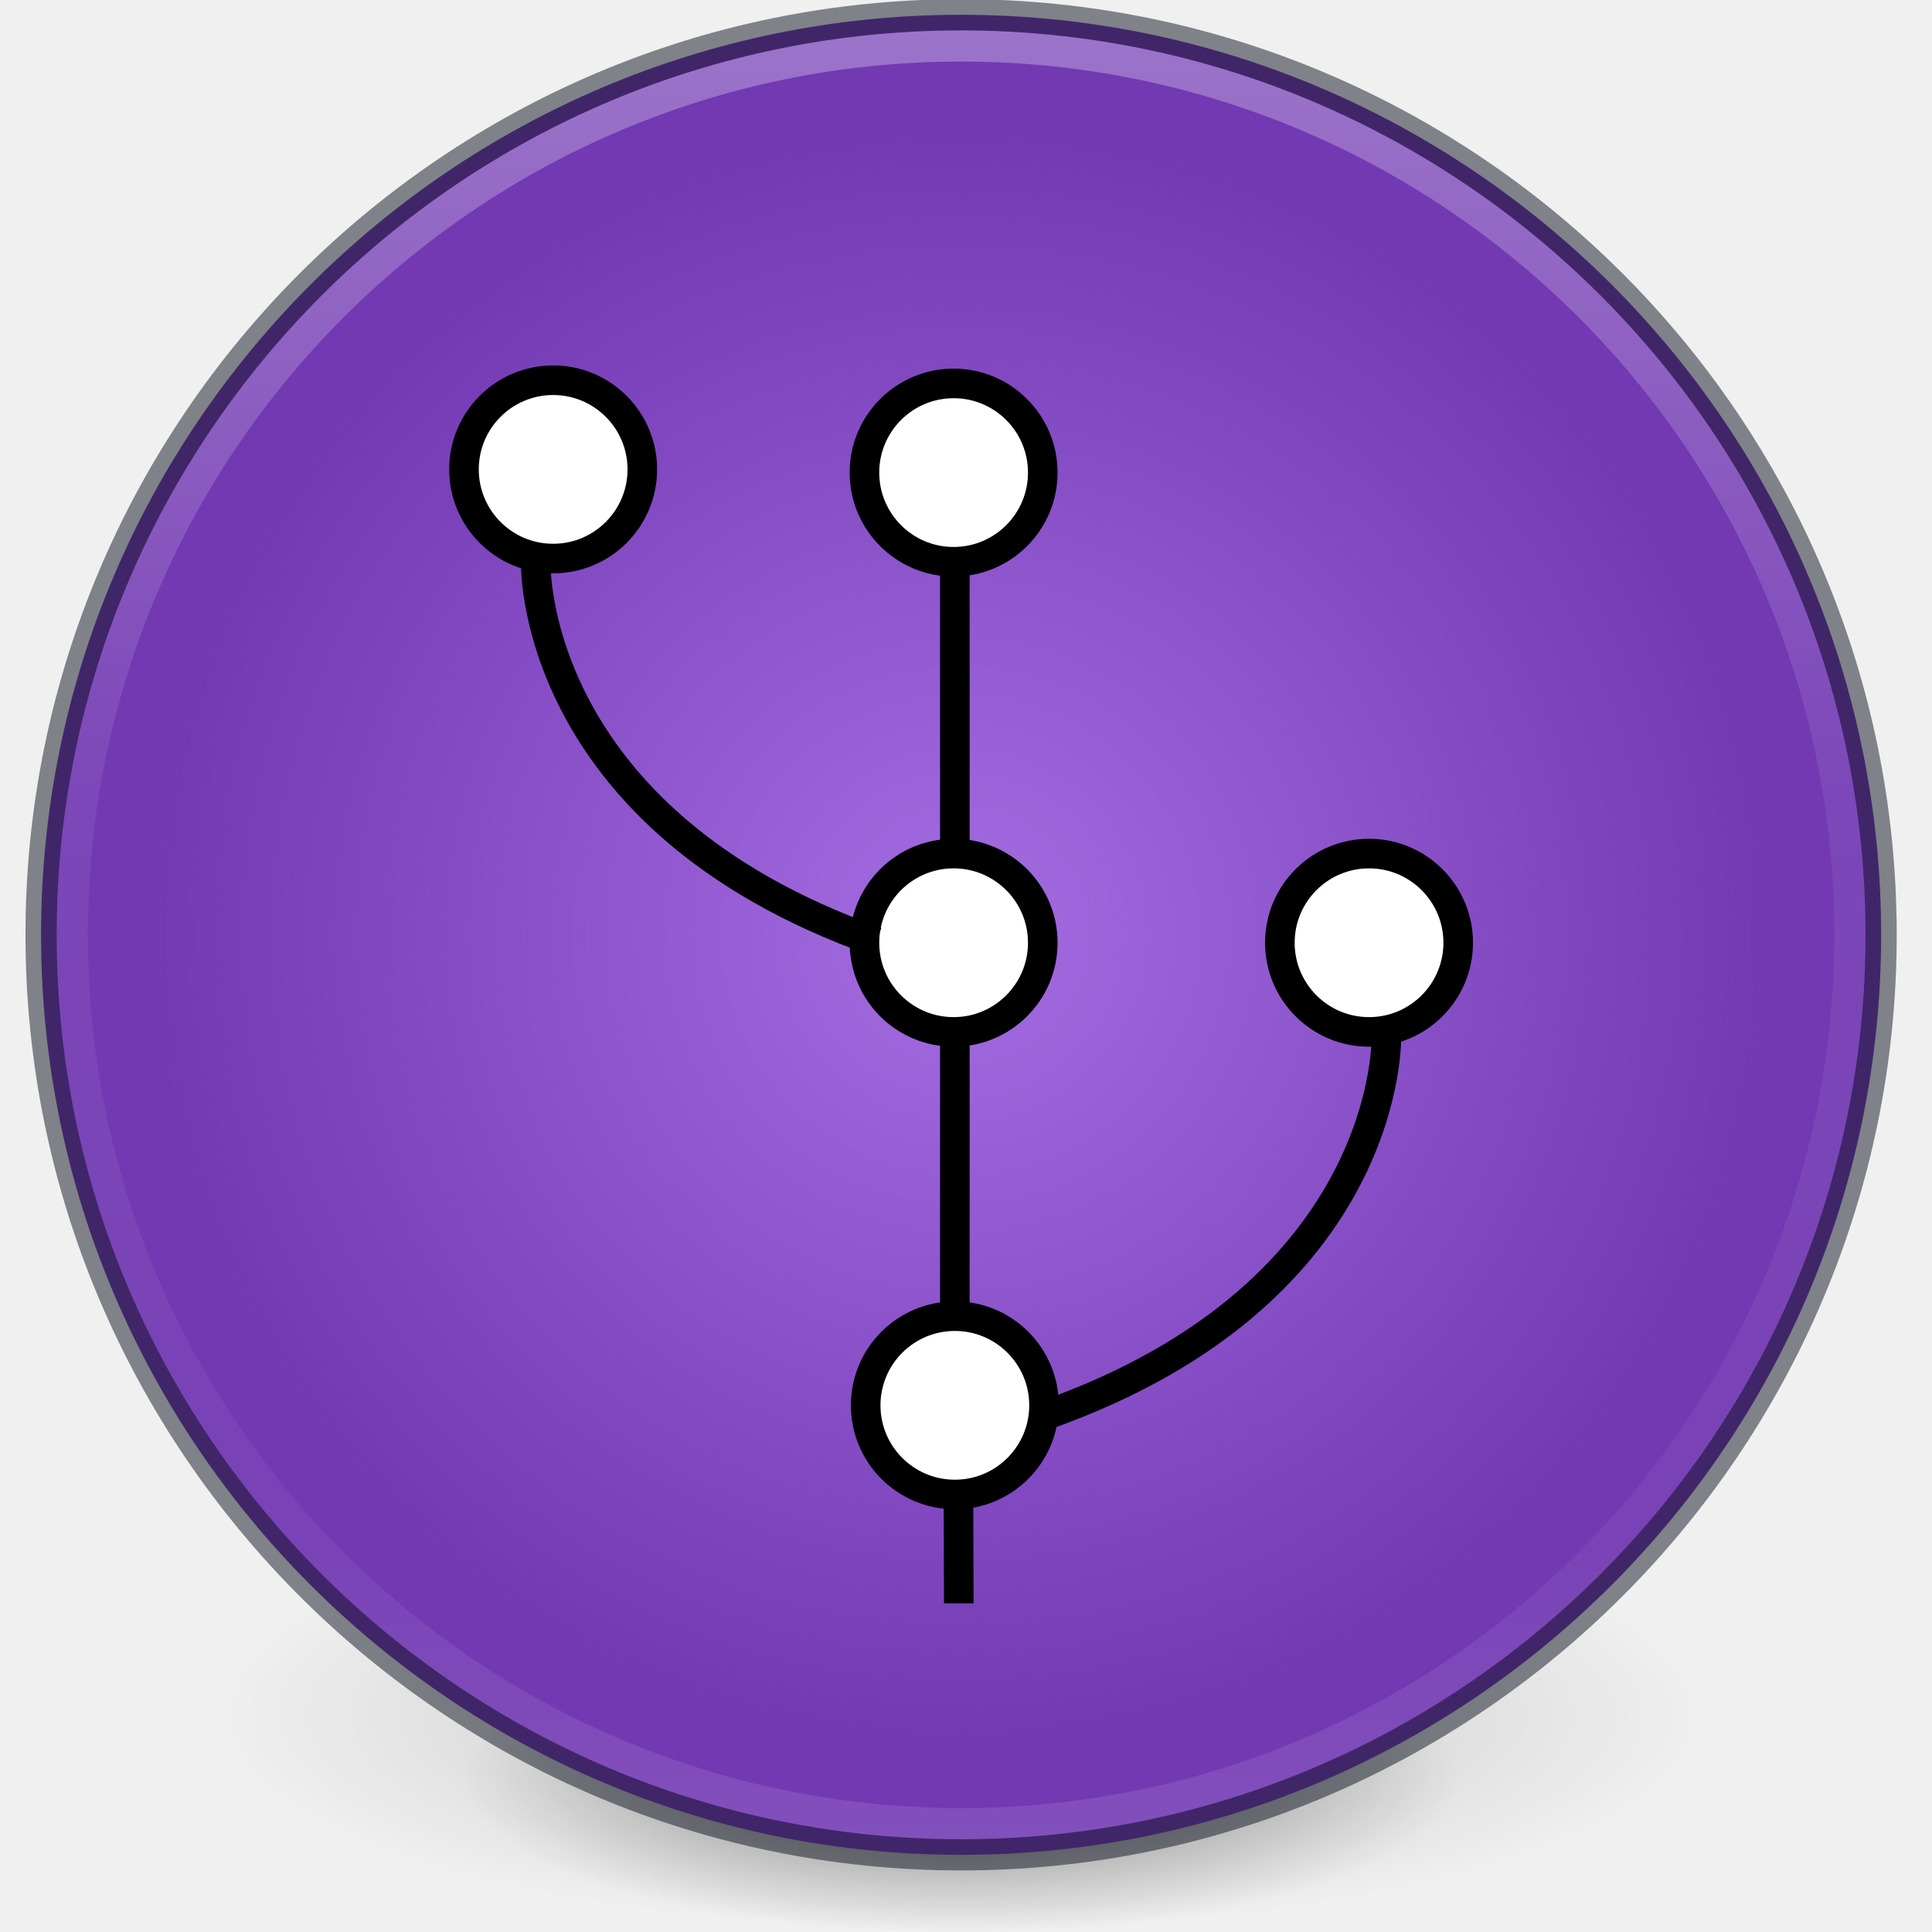
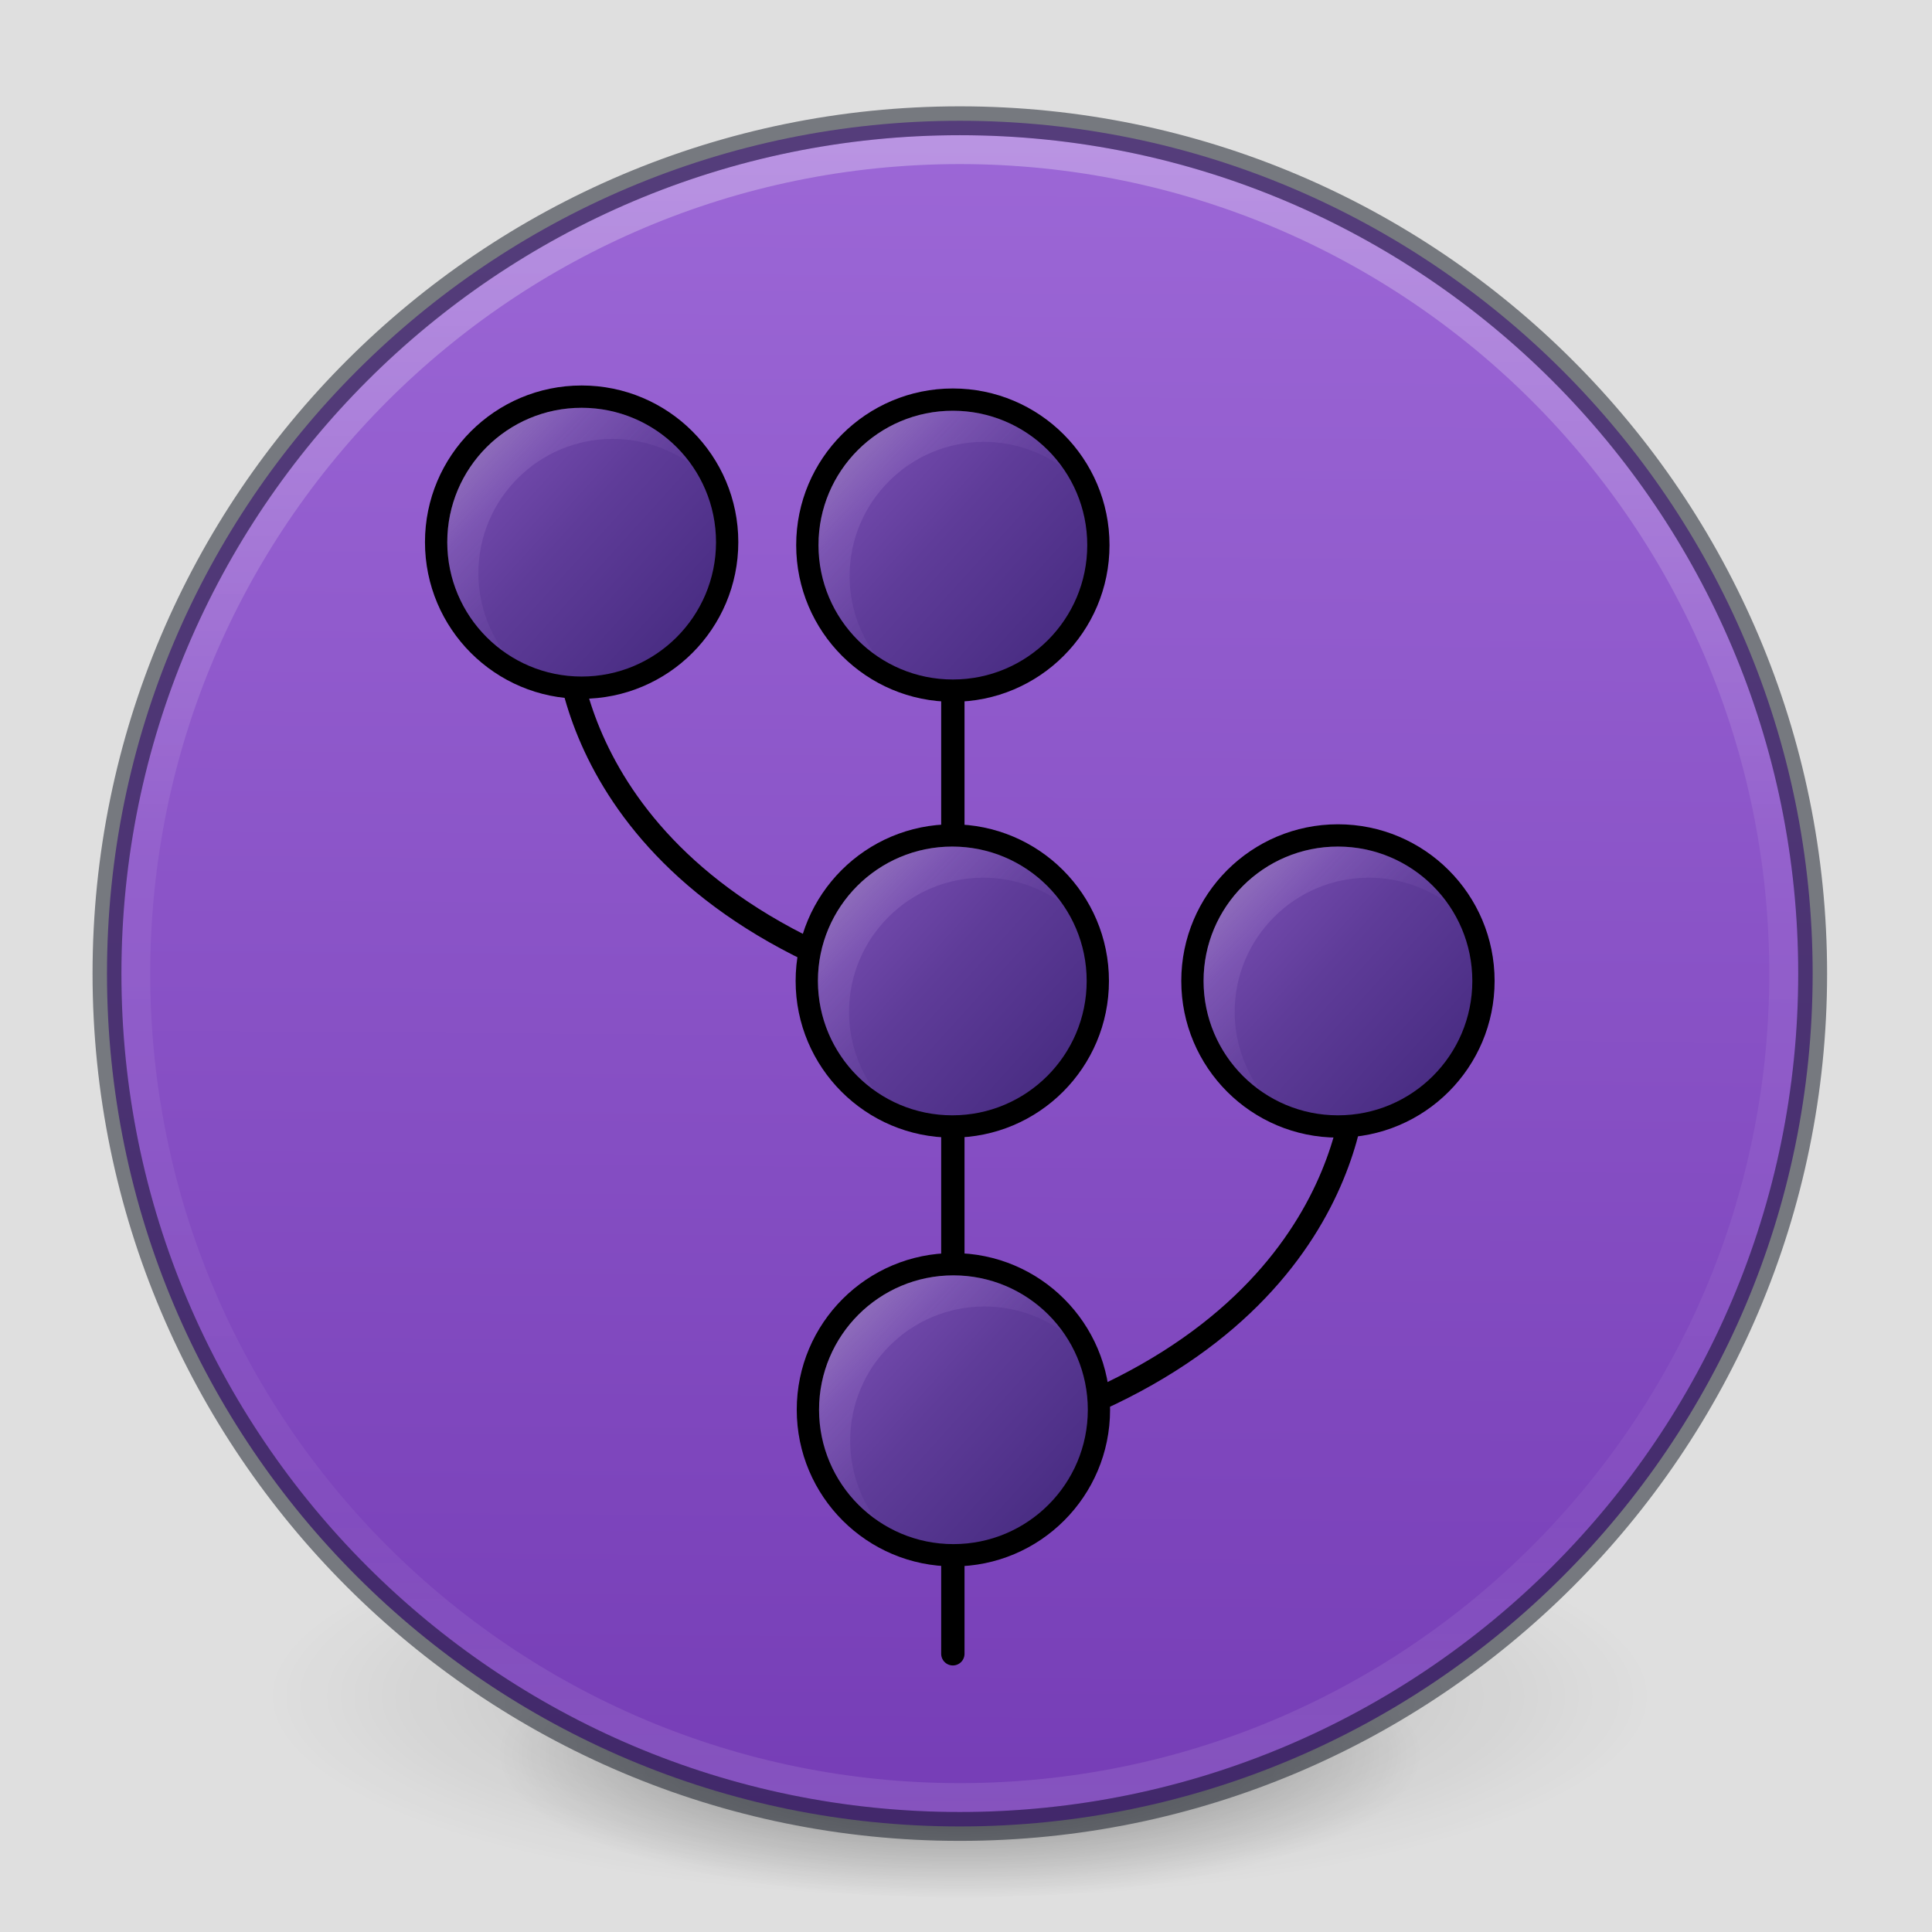
- <svg xmlns="http://www.w3.org/2000/svg" xmlns:xlink="http://www.w3.org/1999/xlink" version="1.1" width="16" height="16" id="svg3935">
-   <defs id="defs3937">
-     <linearGradient x1="71.204" y1="6.238" x2="71.204" y2="44.341" id="linearGradient3071" xlink:href="#linearGradient4011" gradientUnits="userSpaceOnUse" gradientTransform="matrix(0.3513514,0,0,0.3513514,-17.20367,-0.9093001)" />
-     <linearGradient id="linearGradient4011">
-       <stop id="stop4013" style="stop-color:#ffffff;stop-opacity:1" offset="0" />
-       <stop id="stop4015" style="stop-color:#ffffff;stop-opacity:0.235" offset="0.508" />
-       <stop id="stop4017" style="stop-color:#ffffff;stop-opacity:0.157" offset="0.835" />
-       <stop id="stop4019" style="stop-color:#ffffff;stop-opacity:0.392" offset="1" />
+ <svg xmlns="http://www.w3.org/2000/svg" xmlns:xlink="http://www.w3.org/1999/xlink" version="1.1" width="16" height="16" id="svg5157">
+   <defs id="defs5159">
+     <linearGradient id="linearGradient1053">
+       <stop style="stop-color:#bababa;stop-opacity:0.439" offset="0" id="stop1049" />
+       <stop style="stop-color:#c1a0e5;stop-opacity:0.173;" offset="0.334" id="stop1059" />
+       <stop style="stop-color:#9d68d7;stop-opacity:0;" offset="1" id="stop1051" />
    </linearGradient>
-     <linearGradient id="linearGradient947-5">
-       <stop id="stop943-6" style="stop-color:#64baff;stop-opacity:1" offset="0" />
-       <stop id="stop945-2" style="stop-color:#3689e6;stop-opacity:1" offset="1" />
+     <linearGradient id="linearGradient1045">
+       <stop id="stop1041" offset="0" style="stop-color:#41277b;stop-opacity:1" />
+       <stop style="stop-color:#5f3c99;stop-opacity:1;" offset="0.409" id="stop1047" />
+       <stop id="stop1043" offset="1" style="stop-color:#9d68d7;stop-opacity:1" />
    </linearGradient>
-     <linearGradient x1="2035.165" y1="3208.074" x2="2035.165" y2="3241.997" id="linearGradient11527-6-5-3" xlink:href="#linearGradient947-5" gradientUnits="userSpaceOnUse" gradientTransform="matrix(0.5748496,0,0,0.4297553,-1164.014,-1377.772)" />
-     <radialGradient gradientTransform="matrix(0,1.829269,-1.935148,-4.9789892e-8,23.8516,-7.862012)" gradientUnits="userSpaceOnUse" xlink:href="#linearGradient2867-449-88-871-390-598-476-591-434-148-57-177-3-8-8" id="radialGradient3386" fy="8.45" fx="1.198" r="20" cy="8.45" cx="1.198" />
-     <linearGradient id="linearGradient2867-449-88-871-390-598-476-591-434-148-57-177-3-8-8">
-       <stop offset="0" style="stop-color:#95a3ab;stop-opacity:1" id="stop3750-8-9-0" />
-       <stop offset="0.262" style="stop-color:#667885;stop-opacity:1" id="stop3752-3-2-2" />
-       <stop offset="0.705" style="stop-color:#485a6c;stop-opacity:1" id="stop3754-7-2-2-9" />
-       <stop offset="1" style="stop-color:#273445;stop-opacity:1" id="stop3756-9-3-05" />
+     <linearGradient id="linearGradient953-5">
+       <stop style="stop-color:#7239b3;stop-opacity:1;" offset="0" id="stop949" />
+       <stop style="stop-color:#9d68d7;stop-opacity:1" offset="1" id="stop951" />
    </linearGradient>
-     <linearGradient x1="74.06" y1="16.561" x2="74.06" y2="42.942" id="linearGradient3097" xlink:href="#linearGradient4806-9" gradientUnits="userSpaceOnUse" gradientTransform="matrix(0.5306905,0,0,0.5306907,-31.30318,-7.788705)" />
-     <linearGradient id="linearGradient4806-9">
-       <stop id="stop4808-49" style="stop-color:#ffffff;stop-opacity:1" offset="0" />
-       <stop id="stop4810-05" style="stop-color:#ffffff;stop-opacity:0.235" offset="0.424" />
-       <stop id="stop4812-6" style="stop-color:#ffffff;stop-opacity:0.157" offset="0.821" />
-       <stop id="stop4814-7" style="stop-color:#ffffff;stop-opacity:0.392" offset="1" />
+     <linearGradient id="linearGradient3820-7-2-8-6">
+       <stop id="stop3822-2-6-5-0" style="stop-color:#3d3d3d;stop-opacity:1" offset="0" />
+       <stop id="stop3864-8-7-4-1" style="stop-color:#686868;stop-opacity:0.498" offset="0.5" />
+       <stop id="stop3824-1-2-6-7" style="stop-color:#686868;stop-opacity:0" offset="1" />
+     </linearGradient>
+     <linearGradient id="linearGradient4806">
+       <stop offset="0" style="stop-color:#ffffff;stop-opacity:1" id="stop4808" />
+       <stop offset="0.424" style="stop-color:#ffffff;stop-opacity:0.235" id="stop4810" />
+       <stop offset="0.821" style="stop-color:#ffffff;stop-opacity:0.157" id="stop4812" />
+       <stop offset="1" style="stop-color:#ffffff;stop-opacity:0.392" id="stop4814" />
+     </linearGradient>
+     <linearGradient xlink:href="#linearGradient4806" id="linearGradient3118" gradientUnits="userSpaceOnUse" gradientTransform="matrix(4.16388,0,0,4.16388,-236.0326,-50.53443)" x1="71.204" y1="15.369" x2="71.204" y2="40.496" />
+     <radialGradient xlink:href="#linearGradient3820-7-2-8-6" id="radialGradient3163" gradientUnits="userSpaceOnUse" gradientTransform="matrix(0.6850502,0,0,0.2150277,-3.927532,68.46817)" cx="99.157" cy="186.171" fx="99.157" fy="186.171" r="62.769" />
+     <linearGradient id="linearGradient3242-7-3-8-0-4-58-06">
+       <stop offset="0" style="stop-color:#cdf87e;stop-opacity:1" id="stop3244-5-8-5-6-4-3-8" />
+       <stop offset="0.262" style="stop-color:#a2e34f;stop-opacity:1" id="stop3246-9-5-1-5-3-0-7" />
+       <stop offset="0.661" style="stop-color:#68b723;stop-opacity:1" id="stop3248-7-2-0-7-5-35-9" />
+       <stop offset="1" style="stop-color:#1d7e0d;stop-opacity:1" id="stop3250-8-2-8-5-6-40-4" />
+     </linearGradient>
+     <radialGradient gradientTransform="matrix(0,2.423525,-2.639279,0,226.369,-84.88818)" gradientUnits="userSpaceOnUse" xlink:href="#linearGradient3242-7-3-8-0-4-58-06" id="radialGradient3381" fy="48.768" fx="66.127" r="31" cy="48.768" cx="66.127" />
+     <linearGradient gradientTransform="matrix(2.113467,0,0,1.645562,50.72421,61.89995)" gradientUnits="userSpaceOnUse" xlink:href="#linearGradient4361" id="linearGradient3030" y2="37.13" x2="24.139" y1="9.176" x1="24.139" />
+     <linearGradient id="linearGradient4361">
+       <stop offset="0" style="stop-color:#ffffff;stop-opacity:1" id="stop4363" />
+       <stop offset="0" style="stop-color:#ffffff;stop-opacity:0.235" id="stop4365" />
+       <stop offset="1" style="stop-color:#ffffff;stop-opacity:0.157" id="stop4367" />
+       <stop offset="1" style="stop-color:#ffffff;stop-opacity:0.392" id="stop4369" />
+     </linearGradient>
+     <linearGradient gradientTransform="matrix(1.659245,0,0,2.092852,60.83215,51.57179)" gradientUnits="userSpaceOnUse" xlink:href="#linearGradient4351" id="linearGradient3030-1" y2="26.485" x2="24.139" y1="19.795" x1="24.139" />
+     <linearGradient id="linearGradient4351">
+       <stop offset="0" style="stop-color:#ffffff;stop-opacity:1" id="stop4353" />
+       <stop offset="0" style="stop-color:#ffffff;stop-opacity:0.235" id="stop4355" />
+       <stop offset="1" style="stop-color:#ffffff;stop-opacity:0.157" id="stop4357" />
+       <stop offset="1" style="stop-color:#ffffff;stop-opacity:0.392" id="stop4359" />
+     </linearGradient>
+     <radialGradient cx="-14.891" cy="11.546" r="20" fx="-14.891" fy="11.546" id="radialGradient3183" xlink:href="#linearGradient4330" gradientUnits="userSpaceOnUse" gradientTransform="matrix(-9.9735355e-6,17.90064,18.57144,0,-152.285,218.151)" />
+     <linearGradient id="linearGradient4330">
+       <stop offset="0" style="stop-color:#95a3ab;stop-opacity:1" id="stop4332" />
+       <stop offset="0.262" style="stop-color:#667885;stop-opacity:1" id="stop4334" />
+       <stop offset="0.705" style="stop-color:#485a6c;stop-opacity:1" id="stop4336" />
+       <stop offset="1" style="stop-color:#273445;stop-opacity:1" id="stop4338" />
    </linearGradient>
    <radialGradient r="62.769" fy="185.297" fx="99.189" cy="185.297" cx="99.189" gradientTransform="matrix(0.3823536,7.5555777e-8,-1.8372241e-8,0.1115198,-5.925427,36.33585)" gradientUnits="userSpaceOnUse" id="radialGradient3300-9" xlink:href="#linearGradient23419" />
    <linearGradient id="linearGradient23419">
      <stop offset="0" style="stop-color:#000000;stop-opacity:1" id="stop23421" />
      <stop offset="1" style="stop-color:#000000;stop-opacity:0" id="stop23423" />
    </linearGradient>
    <radialGradient r="62.769" fy="185.297" fx="99.189" cy="185.297" cx="99.189" gradientTransform="matrix(0.2549024,5.3967361e-8,-1.2248161e-8,0.07965545,6.716382,44.24067)" gradientUnits="userSpaceOnUse" id="radialGradient4192" xlink:href="#linearGradient23419" />
-     <linearGradient gradientTransform="matrix(2.326875,0,0,2.326875,-135.9447,-32.84278)" gradientUnits="userSpaceOnUse" xlink:href="#linearGradient4806-9" id="linearGradient3293" y2="40.496" x2="71.204" y1="15.369" x1="71.204" />
-     <radialGradient xlink:href="#linearGradient1192" id="radialGradient1194" cx="32" cy="32" fx="32" fy="32" r="25.873" gradientUnits="userSpaceOnUse" />
-     <linearGradient id="linearGradient1192">
-       <stop style="stop-color:#a56de2;stop-opacity:1;" offset="0" id="stop1188" />
-       <stop style="stop-color:#a56de2;stop-opacity:0;" offset="1" id="stop1190" />
-     </linearGradient>
+     <linearGradient gradientTransform="matrix(1.080775,0,0,1.080775,-62.15355,82.30881)" gradientUnits="userSpaceOnUse" xlink:href="#linearGradient4806" id="linearGradient3293" y2="40.496" x2="71.204" y1="15.369" x1="71.204" />
+     <linearGradient xlink:href="#linearGradient953-5" id="linearGradient955" x1="64.463" y1="128.37" x2="65.362" y2="7.455" gradientUnits="userSpaceOnUse" gradientTransform="matrix(0.2499968,0,0,0.2499968,3.4959994e-4,96.46512)" />
+     <linearGradient xlink:href="#linearGradient1045" id="linearGradient990" x1="165.299" y1="72.761" x2="140.478" y2="50.264" gradientUnits="userSpaceOnUse" gradientTransform="translate(-68.14741)" />
+     <linearGradient xlink:href="#linearGradient1053" id="linearGradient1055" x1="79.65" y1="56.753" x2="90.919" y2="67.801" gradientUnits="userSpaceOnUse" />
+     <linearGradient xlink:href="#linearGradient1045" id="linearGradient1081" gradientUnits="userSpaceOnUse" gradientTransform="translate(-68.14741)" x1="165.299" y1="72.761" x2="140.478" y2="50.264" />
+     <linearGradient xlink:href="#linearGradient1053" id="linearGradient1083" gradientUnits="userSpaceOnUse" x1="79.65" y1="56.753" x2="90.919" y2="67.801" />
+     <linearGradient xlink:href="#linearGradient1045" id="linearGradient1091" gradientUnits="userSpaceOnUse" gradientTransform="translate(-68.14741)" x1="165.299" y1="72.761" x2="140.478" y2="50.264" />
+     <linearGradient xlink:href="#linearGradient1053" id="linearGradient1093" gradientUnits="userSpaceOnUse" x1="79.65" y1="56.753" x2="90.919" y2="67.801" />
+     <linearGradient xlink:href="#linearGradient1045" id="linearGradient1101" gradientUnits="userSpaceOnUse" gradientTransform="translate(-68.14741)" x1="165.299" y1="72.761" x2="140.478" y2="50.264" />
+     <linearGradient xlink:href="#linearGradient1053" id="linearGradient1103" gradientUnits="userSpaceOnUse" x1="79.65" y1="56.753" x2="90.919" y2="67.801" />
+     <linearGradient xlink:href="#linearGradient1045" id="linearGradient1111" gradientUnits="userSpaceOnUse" gradientTransform="translate(-68.14741)" x1="165.299" y1="72.761" x2="140.478" y2="50.264" />
+     <linearGradient xlink:href="#linearGradient1053" id="linearGradient1113" gradientUnits="userSpaceOnUse" x1="79.65" y1="56.753" x2="90.919" y2="67.801" />
  </defs>
-   <g transform="matrix(0.2582813,0,0,0.2582813,-0.3056014,-0.5232828)" id="g902">
-     <g transform="translate(1.55e-6,-0.00183192)" id="g4198" style="opacity:1">
-       <path d="m 56,57.002 a 24,6.999 0 1 1 -48,0 24,6.999 0 1 1 48,0 z" id="path3818-0" style="opacity:0.2;fill:url(#radialGradient3300-9);fill-opacity:1;stroke:none" />
-       <path style="opacity:0.4;fill:url(#radialGradient4192);fill-opacity:1;stroke:none" id="path4190" d="m 48,59.002 a 16,4.999 0 1 1 -32,0 16,4.999 0 1 1 32,0 z" />
+   <g id="layer3" transform="translate(0,-112)" style="display:inline">
+     <rect style="display:inline;fill:#888888;fill-opacity:0.153;stroke:none;stroke-width:0.123;stroke-miterlimit:4;stroke-dasharray:none;stroke-opacity:1" id="rect910" width="16.098" height="16" x="-0.098" y="112" />
+   </g>
+   <g id="layer1" transform="translate(0,-112)">
+     <g id="g5744" transform="matrix(0.5154587,0,0,0.5154587,-0.222727,62.11152)">
+       <g transform="matrix(0.464475,0,0,0.464475,0.9893996,97.56261)" id="g4198" style="opacity:1">
+         <path d="m 56,57.002 a 24,6.999 0 1 1 -48,0 24,6.999 0 1 1 48,0 z" id="path3818-0" style="opacity:0.2;fill:url(#radialGradient3300-9);fill-opacity:1;stroke:none" />
+         <path style="opacity:0.4;fill:url(#radialGradient4192);fill-opacity:1;stroke:none" id="path4190" d="m 48,59.002 a 16,4.999 0 1 1 -32,0 16,4.999 0 1 1 32,0 z" />
+       </g>
+       <path d="m 15.853,98.725 c -7.56,0 -13.702,6.142 -13.702,13.702 0,7.56 6.142,13.702 13.702,13.702 7.56,0 13.702,-6.142 13.702,-13.702 0,-7.56 -6.142,-13.702 -13.702,-13.702 z" id="path2555-9" style="color:#000000;display:inline;overflow:visible;visibility:visible;opacity:1;fill:url(#linearGradient955);fill-opacity:1;fill-rule:nonzero;stroke:none;stroke-width:0.464;marker:none;enable-background:accumulate" />
+       <path d="m 29.09,112.427 c 0,7.311 -5.927,13.238 -13.238,13.238 -7.311,0 -13.238,-5.927 -13.238,-13.238 0,-7.311 5.927,-13.238 13.238,-13.238 7.311,0 13.238,5.927 13.238,13.238 z" id="path3019-3" style="color:#000000;display:inline;overflow:visible;visibility:visible;opacity:0.3;fill:none;stroke:url(#linearGradient3293);stroke-width:0.464;stroke-linecap:round;stroke-linejoin:round;stroke-miterlimit:4;stroke-dasharray:none;stroke-dashoffset:0;stroke-opacity:1;marker:none;enable-background:accumulate" />
+       <path d="m 15.853,98.725 c -7.56,0 -13.702,6.142 -13.702,13.702 0,7.56 6.142,13.702 13.702,13.702 7.56,0 13.702,-6.142 13.702,-13.702 0,-7.56 -6.142,-13.702 -13.702,-13.702 z" id="path2555-7-1" style="color:#000000;display:inline;overflow:visible;visibility:visible;opacity:0.5;fill:#7239b3;fill-opacity:0;fill-rule:nonzero;stroke:#0e141f;stroke-width:0.464;stroke-linecap:round;stroke-linejoin:round;stroke-miterlimit:4;stroke-dasharray:none;stroke-dashoffset:0;stroke-opacity:1;marker:none;enable-background:accumulate" />
    </g>
-     <path d="m 32,2.5 c -16.277,0 -29.5,13.223 -29.5,29.5 0,16.277 13.223,29.5 29.5,29.5 16.277,0 29.5,-13.223 29.5,-29.5 0,-16.277 -13.223,-29.5 -29.5,-29.5 z" id="path2555-9" style="color:#000000;display:inline;overflow:visible;visibility:visible;opacity:1;fill:#7239b3;fill-opacity:1;fill-rule:nonzero;stroke:none;stroke-width:1;marker:none;enable-background:accumulate" />
-     <path d="m 60.5,32 c 0,15.74 -12.76,28.5 -28.5,28.5 -15.74,0 -28.5,-12.76 -28.5,-28.5 0,-15.74 12.76,-28.5 28.5,-28.5 15.74,0 28.5,12.76 28.5,28.5 z" id="path3019" style="color:#000000;display:inline;overflow:visible;visibility:visible;opacity:0.3;fill:none;stroke:url(#linearGradient3293);stroke-width:1;stroke-linecap:round;stroke-linejoin:round;stroke-miterlimit:4;stroke-dasharray:none;stroke-dashoffset:0;stroke-opacity:1;marker:none;enable-background:accumulate" />
-     <circle r="25.873" cy="32" cx="32" id="path1168" style="opacity:1;fill:url(#radialGradient1194);fill-opacity:1;stroke:none;stroke-width:0.828;stroke-miterlimit:4;stroke-dasharray:none" />
-     <path d="m 32,2.5 c -16.277,0 -29.5,13.223 -29.5,29.5 0,16.277 13.223,29.5 29.5,29.5 16.277,0 29.5,-13.223 29.5,-29.5 C 61.5,15.723 48.277,2.5 32,2.5 Z" id="path2555-7-1" style="color:#000000;display:inline;overflow:visible;visibility:visible;opacity:0.5;fill:#7239b3;fill-opacity:0;fill-rule:nonzero;stroke:#0e141f;stroke-width:1;stroke-linecap:round;stroke-linejoin:round;stroke-miterlimit:4;stroke-dasharray:none;stroke-dashoffset:0;stroke-opacity:1;marker:none;enable-background:accumulate" />
-     <g transform="matrix(0.9486028,0,0,0.9486028,1.644709,1.726462)" id="g1216">
-       <circle style="opacity:1;fill:#ffffff;stroke:#000000;stroke-width:1;stroke-miterlimit:4;stroke-dasharray:none" id="path932-6" cx="31.789" cy="47.818" r="3.014" />
-       <circle style="opacity:1;fill:#ffffff;stroke:#000000;stroke-width:1;stroke-miterlimit:4;stroke-dasharray:none" id="path932" cx="31.747" cy="32.182" r="3.014" />
-       <circle style="opacity:1;fill:#ffffff;stroke:#000000;stroke-width:1;stroke-miterlimit:4;stroke-dasharray:none" id="path932-5" cx="31.747" cy="16.29" r="3.014" />
-       <path style="opacity:1;fill:none;stroke:#000000;stroke-width:1px;stroke-linecap:butt;stroke-linejoin:miter;stroke-opacity:1" d="m 31.789,45.249 v -10.16 0" id="path1042" />
-       <path id="path1046" d="m 31.789,29.249 v -10.16 0" style="opacity:1;fill:none;stroke:#000000;stroke-width:1px;stroke-linecap:butt;stroke-linejoin:miter;stroke-opacity:1" />
-       <circle style="opacity:1;fill:#ffffff;stroke:#000000;stroke-width:1;stroke-miterlimit:4;stroke-dasharray:none" id="path932-7" cx="45.789" cy="32.182" r="3.014" />
-       <path style="opacity:1;fill:none;stroke:#000000;stroke-width:1px;stroke-linecap:butt;stroke-linejoin:miter;stroke-opacity:1" d="M 34.863,48.148 C 46.665,43.974 46.399,35.25 46.372,35.235" id="path1126" />
-       <circle r="3.014" cy="16.182" cx="-18.211" id="circle1134" style="opacity:1;fill:#ffffff;stroke:#000000;stroke-width:1;stroke-miterlimit:4;stroke-dasharray:none" transform="scale(-1,1)" />
-       <path id="path1136" d="M 29.137,32.148 C 17.335,27.974 17.601,19.25 17.628,19.235" style="opacity:1;fill:none;stroke:#000000;stroke-width:1px;stroke-linecap:butt;stroke-linejoin:miter;stroke-opacity:1" />
-       <path style="opacity:1;fill:none;stroke:#000000;stroke-width:1px;stroke-linecap:butt;stroke-linejoin:miter;stroke-opacity:1" d="m 31.922,54.512 -0.01,-3.458" id="path1174" />
+   </g>
+   <g id="layer2" style="display:inline" transform="translate(0,-112)">
+     <g id="g1062" />
+     <g id="g1006" transform="translate(-24.71079,27.55703)" />
+     <g transform="translate(-48.60474,-28.19892)" id="g1030" />
+     <g id="g5736" transform="matrix(0.5154587,0,0,0.5154587,-0.222727,62.11152)">
+       <path id="path967" d="M 15.741,105.543 V 123.355" style="fill:none;stroke:#000000;stroke-width:0.375;stroke-linecap:round;stroke-linejoin:miter;stroke-miterlimit:4;stroke-dasharray:none;stroke-opacity:1" />
+       <circle r="2.159" cy="105.543" cx="15.741" id="path932-5" style="opacity:1;fill:#ffffff;stroke:#000000;stroke-width:0.716;stroke-miterlimit:4;stroke-dasharray:none" />
+       <path id="path1126" d="m 17.145,119.642 c 5.2,-1.839 5.083,-5.683 5.071,-5.69" style="opacity:1;fill:none;stroke:#000000;stroke-width:0.375;stroke-linecap:butt;stroke-linejoin:miter;stroke-miterlimit:4;stroke-dasharray:none;stroke-opacity:1" />
+       <path style="opacity:1;fill:none;stroke:#000000;stroke-width:0.375;stroke-linecap:butt;stroke-linejoin:miter;stroke-miterlimit:4;stroke-dasharray:none;stroke-opacity:1" d="M 14.591,112.53 C 9.391,110.691 9.508,106.847 9.52,106.84" id="path1136" />
+       <circle style="opacity:1;fill:#ffffff;stroke:#000000;stroke-width:0.716;stroke-miterlimit:4;stroke-dasharray:none" id="circle969" cx="15.732" cy="112.545" r="2.159" />
+       <circle r="2.159" cy="119.434" cx="15.75" id="circle971" style="opacity:1;fill:#ffffff;stroke:#000000;stroke-width:0.716;stroke-miterlimit:4;stroke-dasharray:none" />
+       <circle style="opacity:1;fill:#ffffff;stroke:#000000;stroke-width:0.716;stroke-miterlimit:4;stroke-dasharray:none" id="circle973" cx="9.777" cy="105.495" r="2.159" />
+       <circle style="opacity:1;fill:none;stroke:#000000;stroke-width:0.716;stroke-miterlimit:4;stroke-dasharray:none" id="circle975" cx="21.928" cy="112.545" r="2.159" />
+       <g transform="matrix(0.2499967,0,0,0.2499967,3.4959994e-4,96.46512)" id="g1073">
+         <circle r="8.636" cy="64.32" cx="87.712" id="circle977" style="display:inline;opacity:1;fill:url(#linearGradient990);fill-opacity:1;stroke:none;stroke-width:2.865;stroke-miterlimit:4;stroke-dasharray:none" />
+         <path style="opacity:1;fill:url(#linearGradient1055);fill-opacity:1;stroke:none;stroke-width:2.865;stroke-miterlimit:4;stroke-dasharray:none" d="m 87.712,55.684 a 8.636,8.636 0 0 0 -8.637,8.637 8.636,8.636 0 0 0 3.627,7.025 8.636,8.636 0 0 1 -1.627,-5.025 8.636,8.636 0 0 1 8.637,-8.637 8.636,8.636 0 0 1 5.008,1.607 8.636,8.636 0 0 0 -7.008,-3.607 z" id="circle979" />
+       </g>
+       <g transform="matrix(0.2499967,0,0,0.2499967,-6.177232,103.3543)" id="g1079">
+         <circle style="display:inline;opacity:1;fill:url(#linearGradient1081);fill-opacity:1;stroke:none;stroke-width:2.865;stroke-miterlimit:4;stroke-dasharray:none" id="circle1075" cx="87.712" cy="64.32" r="8.636" />
+         <path id="path1077" d="m 87.712,55.684 a 8.636,8.636 0 0 0 -8.637,8.637 8.636,8.636 0 0 0 3.627,7.025 8.636,8.636 0 0 1 -1.627,-5.025 8.636,8.636 0 0 1 8.637,-8.637 8.636,8.636 0 0 1 5.008,1.607 8.636,8.636 0 0 0 -7.008,-3.607 z" style="opacity:1;fill:url(#linearGradient1083);fill-opacity:1;stroke:none;stroke-width:2.865;stroke-miterlimit:4;stroke-dasharray:none" />
+       </g>
+       <g id="g1089" transform="matrix(0.2499967,0,0,0.2499967,-6.195607,96.46512)">
+         <circle r="8.636" cy="64.32" cx="87.712" id="circle1085" style="display:inline;opacity:1;fill:url(#linearGradient1091);fill-opacity:1;stroke:none;stroke-width:2.865;stroke-miterlimit:4;stroke-dasharray:none" />
+         <path style="opacity:1;fill:url(#linearGradient1093);fill-opacity:1;stroke:none;stroke-width:2.865;stroke-miterlimit:4;stroke-dasharray:none" d="m 87.712,55.684 a 8.636,8.636 0 0 0 -8.637,8.637 8.636,8.636 0 0 0 3.627,7.025 8.636,8.636 0 0 1 -1.627,-5.025 8.636,8.636 0 0 1 8.637,-8.637 8.636,8.636 0 0 1 5.008,1.607 8.636,8.636 0 0 0 -7.008,-3.607 z" id="path1087" />
+       </g>
+       <g transform="matrix(0.2499967,0,0,0.2499967,-6.18642,89.46297)" id="g1099">
+         <circle style="display:inline;opacity:1;fill:url(#linearGradient1101);fill-opacity:1;stroke:none;stroke-width:2.865;stroke-miterlimit:4;stroke-dasharray:none" id="circle1095" cx="87.712" cy="64.32" r="8.636" />
+         <path id="path1097" d="m 87.712,55.684 a 8.636,8.636 0 0 0 -8.637,8.637 8.636,8.636 0 0 0 3.627,7.025 8.636,8.636 0 0 1 -1.627,-5.025 8.636,8.636 0 0 1 8.637,-8.637 8.636,8.636 0 0 1 5.008,1.607 8.636,8.636 0 0 0 -7.008,-3.607 z" style="opacity:1;fill:url(#linearGradient1103);fill-opacity:1;stroke:none;stroke-width:2.865;stroke-miterlimit:4;stroke-dasharray:none" />
+       </g>
+       <g id="g1109" transform="matrix(0.2499967,0,0,0.2499967,-12.15064,89.41549)">
+         <circle r="8.636" cy="64.32" cx="87.712" id="circle1105" style="display:inline;opacity:1;fill:url(#linearGradient1111);fill-opacity:1;stroke:none;stroke-width:2.865;stroke-miterlimit:4;stroke-dasharray:none" />
+         <path style="opacity:1;fill:url(#linearGradient1113);fill-opacity:1;stroke:none;stroke-width:2.865;stroke-miterlimit:4;stroke-dasharray:none" d="m 87.712,55.684 a 8.636,8.636 0 0 0 -8.637,8.637 8.636,8.636 0 0 0 3.627,7.025 8.636,8.636 0 0 1 -1.627,-5.025 8.636,8.636 0 0 1 8.637,-8.637 8.636,8.636 0 0 1 5.008,1.607 8.636,8.636 0 0 0 -7.008,-3.607 z" id="path1107" />
+       </g>
    </g>
  </g>
</svg>
